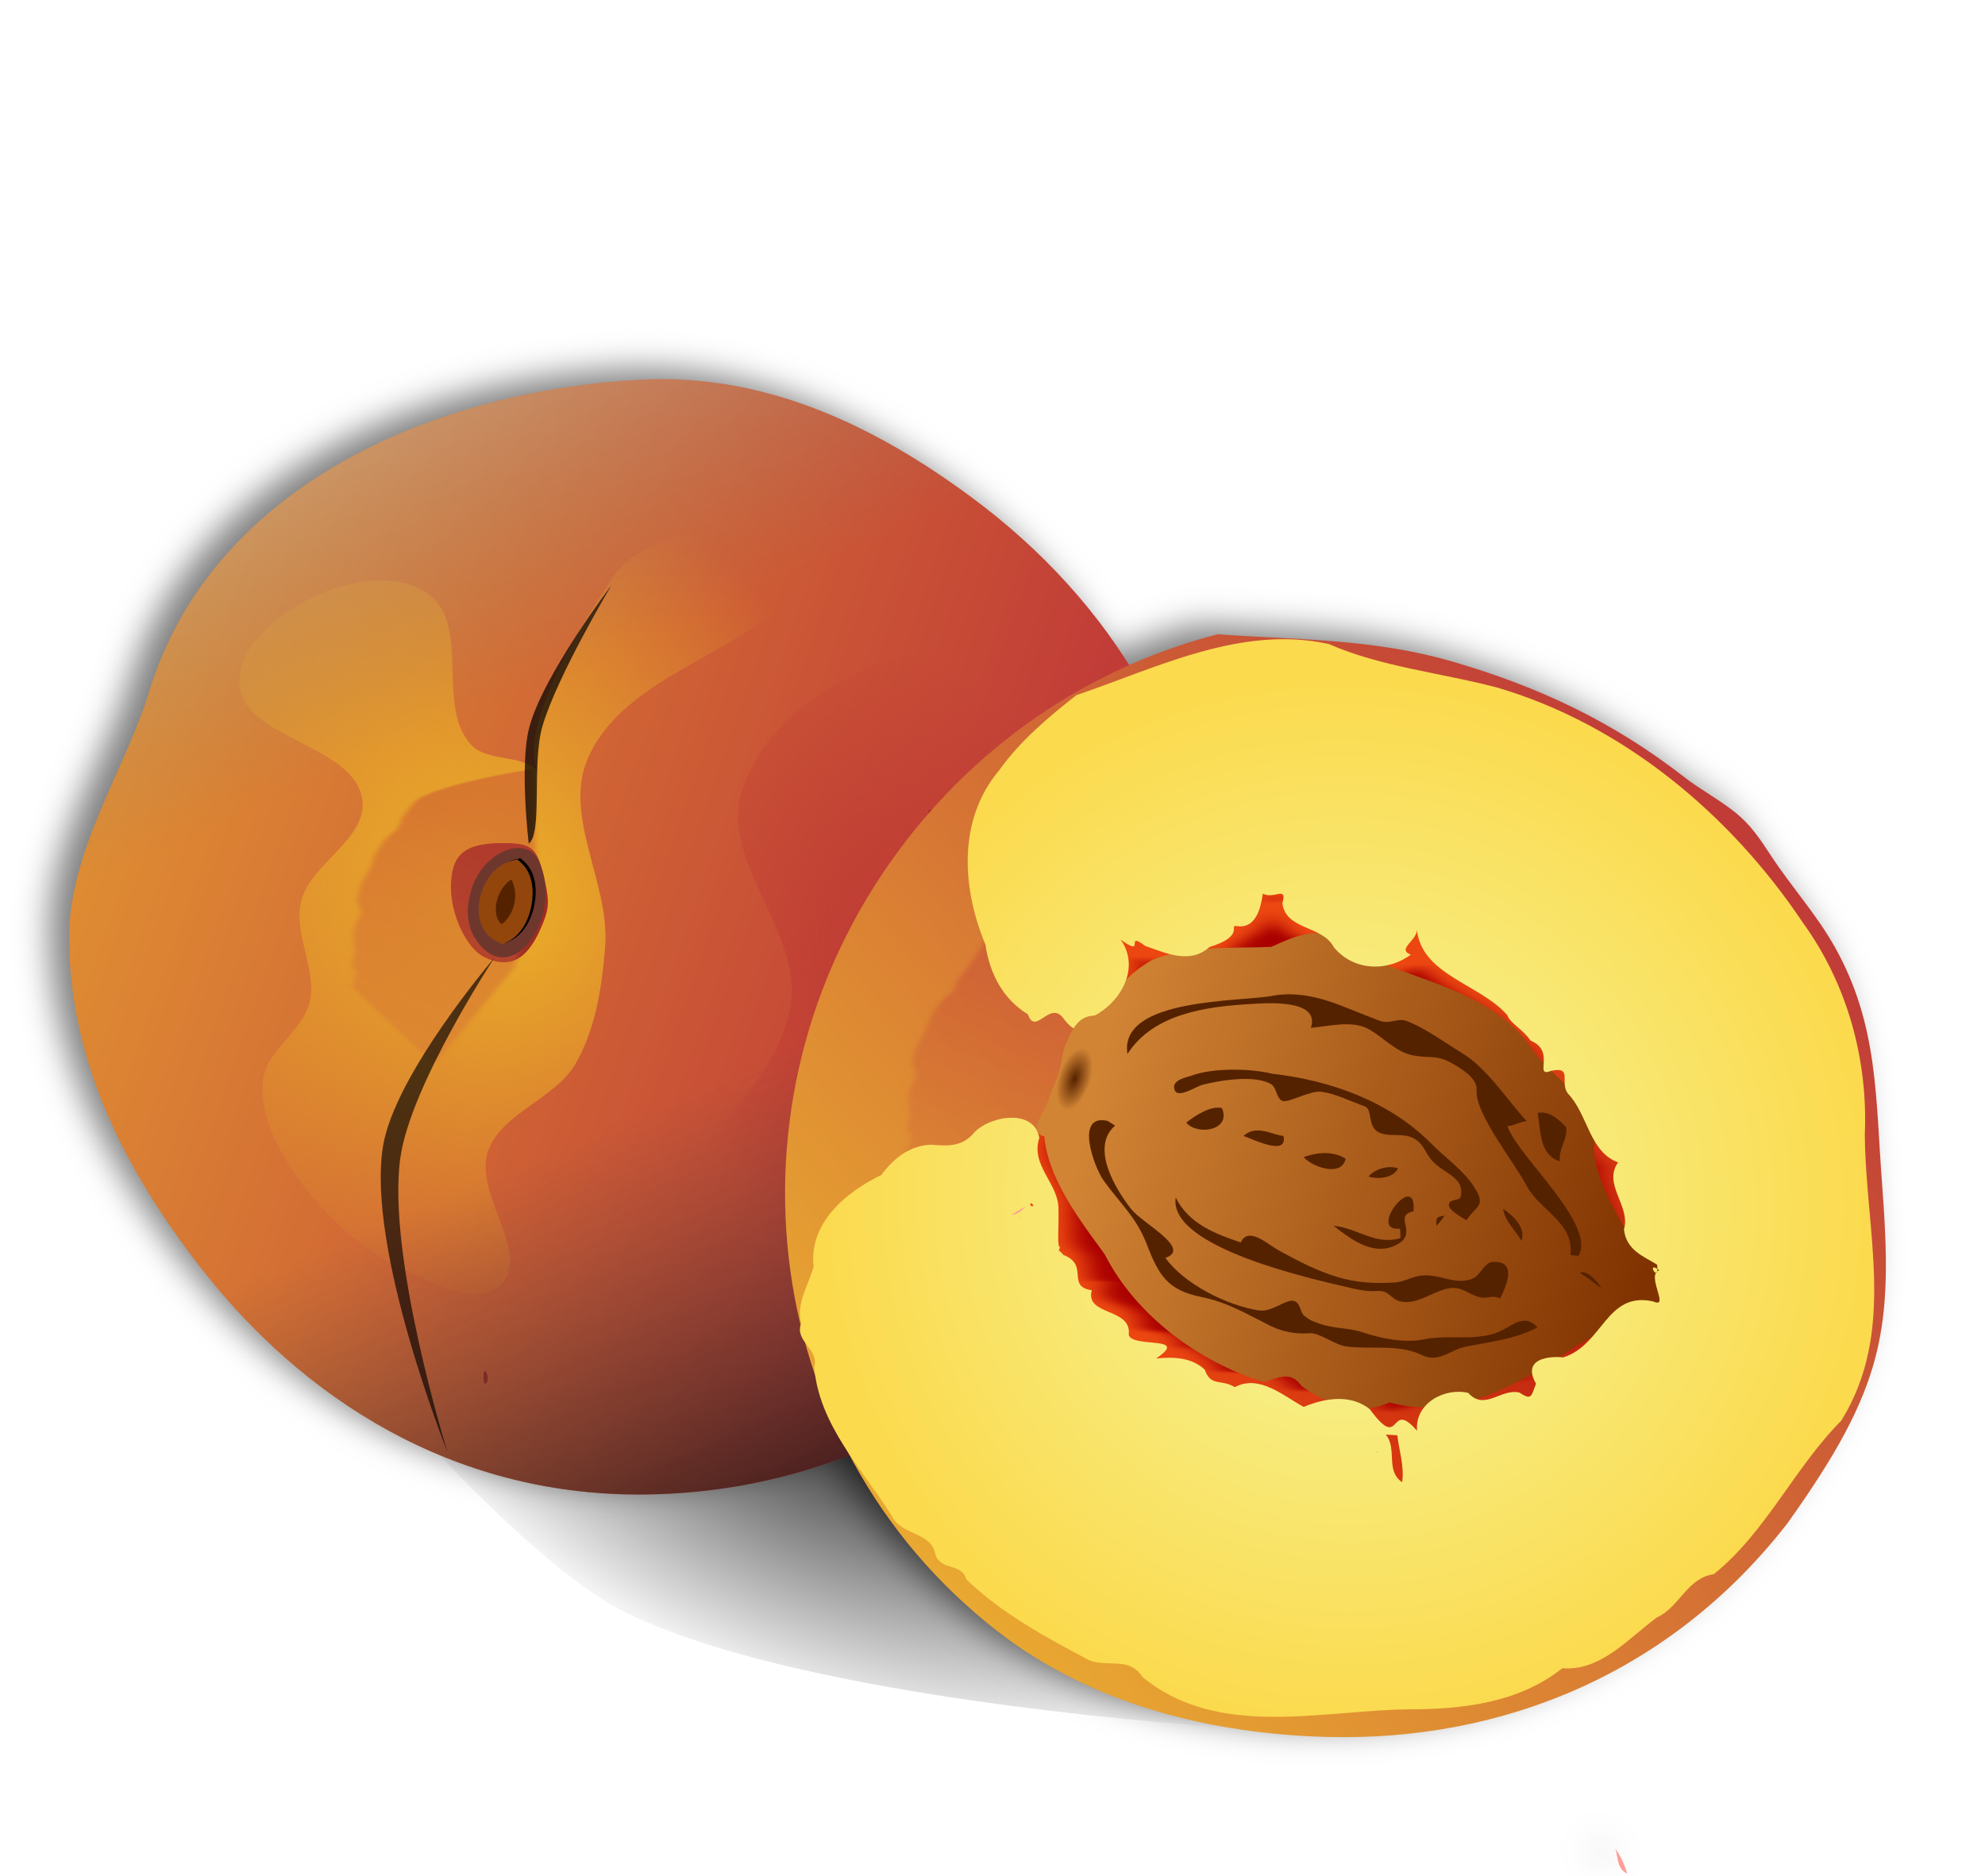
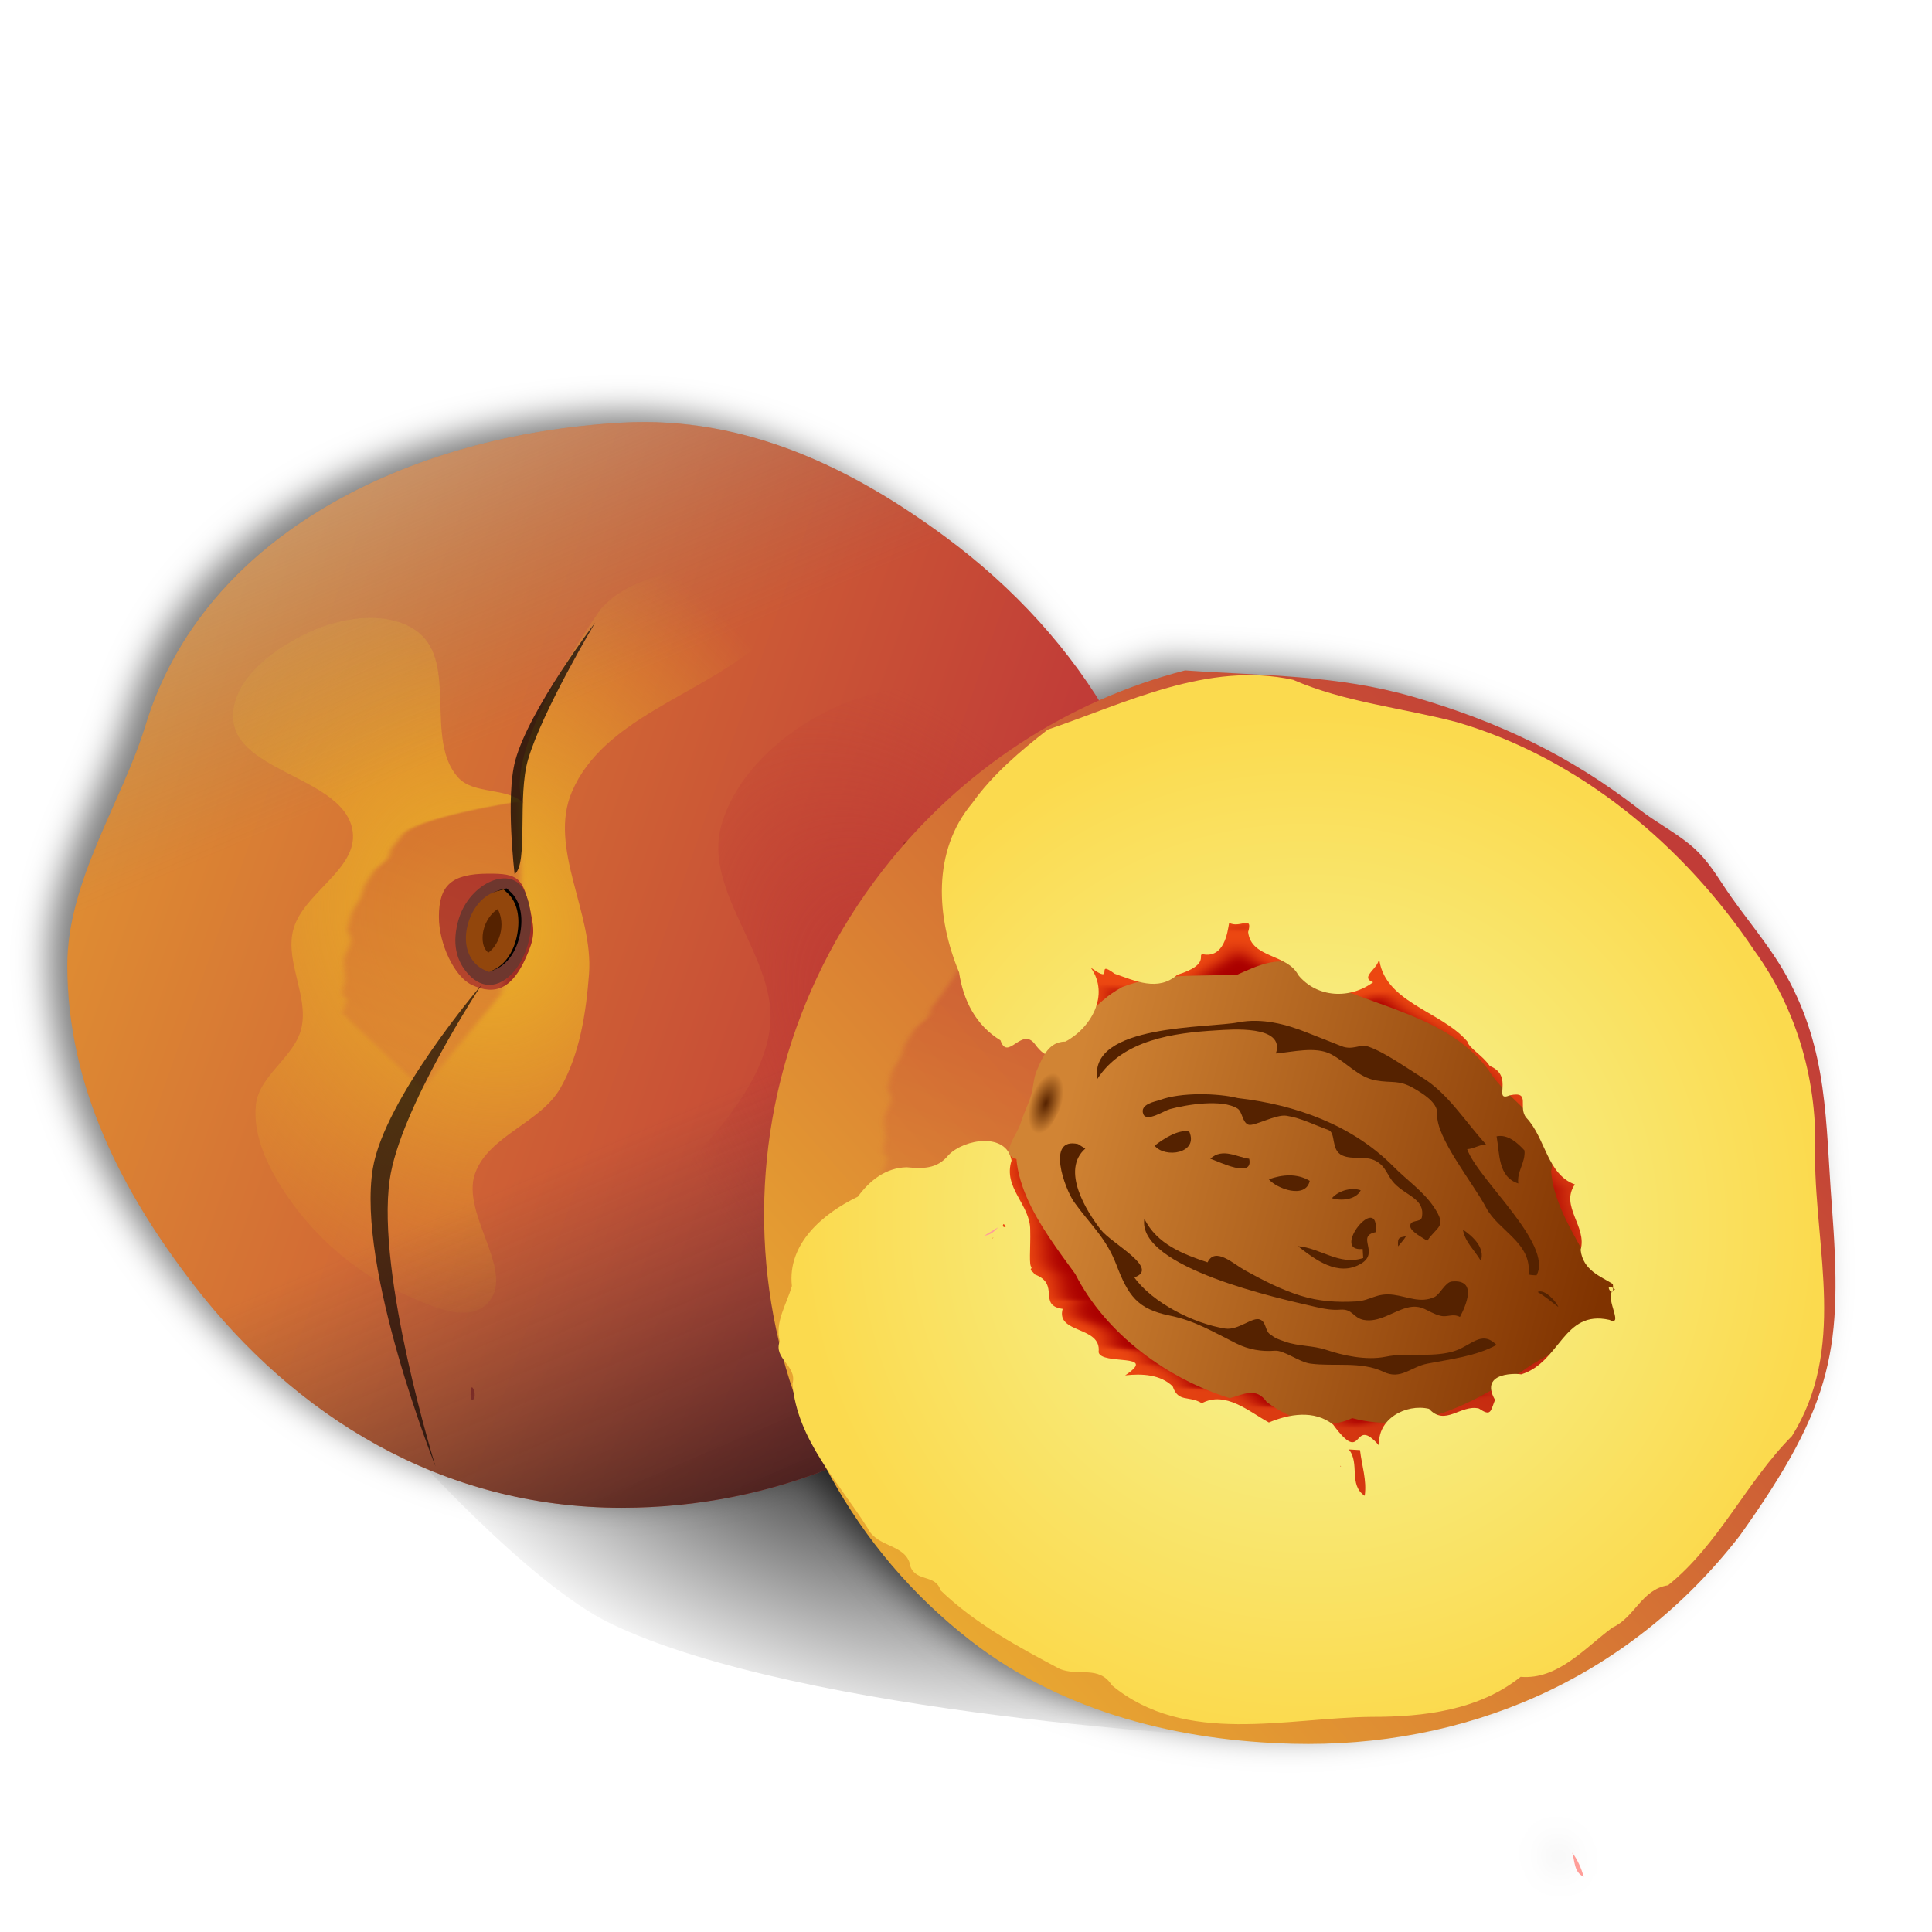
- <svg xmlns="http://www.w3.org/2000/svg" xmlns:xlink="http://www.w3.org/1999/xlink" id="Layer_1" style="enable-background:new 0 0 266.398 251.79" xml:space="preserve" viewBox="0 0 266.398 251.79" version="1.0">
+ <svg xmlns="http://www.w3.org/2000/svg" xmlns:xlink="http://www.w3.org/1999/xlink" id="Layer_1" style="enable-background:new 0 0 266.398 251.79" xml:space="preserve" viewBox="0 0 266.398 251.79" version="1.0" width="50" height="50">
  <defs id="defs128">
    <linearGradient id="linearGradient3929">
      <stop id="stop3931" style="stop-color:#c54736" offset="0" />
      <stop id="stop3933" style="stop-color:#d67534" offset="1" />
    </linearGradient>
    <linearGradient id="linearGradient3108">
      <stop id="stop3110" style="stop-color:#ebae31" offset="0" />
      <stop id="stop3112" style="stop-color:#c13c37" offset="1" />
    </linearGradient>
    <filter id="filter3923">
      <feGaussianBlur id="feGaussianBlur3925" stdDeviation="1.372" />
    </filter>
    <filter id="filter3941">
      <feGaussianBlur id="feGaussianBlur3943" stdDeviation="0.344" />
    </filter>
    <linearGradient id="linearGradient3971" y2="413.24" xlink:href="#linearGradient3108" gradientUnits="userSpaceOnUse" x2="728.75" y1="333.58" x1="535.92" />
    <linearGradient id="linearGradient3878" y2="91.609" xlink:href="#linearGradient3929" gradientUnits="userSpaceOnUse" x2="61.73" gradientTransform="translate(-57.737 245.69)" y1="81.474" x1="97.048" />
    <radialGradient id="radialGradient3887" gradientUnits="userSpaceOnUse" cy="-201.65" cx="-45.226" gradientTransform="matrix(.7625 -.36892 .41882 .86564 185.66 277.83)" r="62.079">
      <stop id="stop3054" style="stop-color:#ecb127" offset="0" />
      <stop id="stop3056" style="stop-color:#ecb127;stop-opacity:0" offset="1" />
    </radialGradient>
    <radialGradient id="radialGradient3907" gradientUnits="userSpaceOnUse" cy="139.5" cx="128.93" gradientTransform="matrix(.8445 -.53555 .9158 1.4441 -107.7 7.0947)" r="36.034">
      <stop id="stop3903" style="stop-color:#bd3833" offset="0" />
      <stop id="stop3905" style="stop-color:#bd3833;stop-opacity:0" offset="1" />
    </radialGradient>
    <linearGradient id="linearGradient3985" y2="143.14" xlink:href="#linearGradient3108" gradientUnits="userSpaceOnUse" x2="192.18" gradientTransform="matrix(.49104 -.63212 .63212 .49104 46.024 157.81)" y1="108.39" x1="3.084" />
    <radialGradient id="radialGradient3989" gradientUnits="userSpaceOnUse" cy="187.48" cx="102.5" gradientTransform="matrix(.49104 -.63212 .62422 .4849 47.17 158.7)" r="69.492">
      <stop id="stop3128" style="stop-color:#c22910" offset="0" />
      <stop id="stop3130" style="stop-color:#ec4711" offset="1" />
    </radialGradient>
    <linearGradient id="linearGradient3991" y2="189.48" gradientUnits="userSpaceOnUse" x2="128.17" gradientTransform="matrix(.49104 -.63212 .63212 .49104 46.024 157.81)" y1="100.45" x1="88.923">
      <stop id="stop3959" style="stop-color:#d18434" offset="0" />
      <stop id="stop3961" style="stop-color:#803300" offset="1" />
    </linearGradient>
    <radialGradient id="radialGradient3993" gradientUnits="userSpaceOnUse" cy="238.76" cx="646.04" gradientTransform="matrix(.49104 -.63212 .63835 .49588 -282.63 455.42)" r="87.378">
      <stop id="stop3075" style="stop-color:#f5f89f" offset="0" />
      <stop id="stop3073" style="stop-color:#fbda4e" offset="1" />
    </radialGradient>
    <radialGradient id="radialGradient3995" gradientUnits="userSpaceOnUse" cy="99.329" cx="88.223" gradientTransform="matrix(.1218 -.37796 .18705 .060279 121.36 176.35)" r="10.905">
      <stop id="stop3951" style="stop-color:#552200" offset="0" />
      <stop id="stop3949" style="stop-color:#d18434" offset="1" />
    </radialGradient>
    <linearGradient id="linearGradient4006" y2="251.81" gradientUnits="userSpaceOnUse" x2="622.53" y1="486.64" x1="708.07">
      <stop id="stop4002" style="stop-color:#000000" offset="0" />
      <stop id="stop4010" style="stop-color:#3f3f3f;stop-opacity:0" offset=".337" />
      <stop id="stop4008" style="stop-color:#7f7f7f;stop-opacity:0" offset=".581" />
      <stop id="stop4004" style="stop-color:#ffffff" offset="1" />
    </linearGradient>
    <filter id="filter4266">
      <feGaussianBlur id="feGaussianBlur4268" stdDeviation="2.222" />
    </filter>
    <radialGradient id="radialGradient4278" gradientUnits="userSpaceOnUse" cy="190.3" cx="96.256" gradientTransform="matrix(-.29285 .75878 -1.2553 -.48449 385.42 202.33)" r="57.79">
      <stop id="stop4274" style="stop-color:#000000" offset="0" />
      <stop id="stop4276" style="stop-color:#000000;stop-opacity:0" offset="1" />
    </radialGradient>
  </defs>
  <path id="path4270" style="fill:url(#radialGradient4278)" d="m55.554 191.61s17.242 19.48 28.664 24.965c26.54 12.746 86.917 15.719 86.917 15.719l-28.664-58.253z" />
  <path id="path4012" style="opacity:.5;filter:url(#filter4266);fill:#000000" d="m86.296 49.574c-1.051-0.003-2.087 0.033-3.156 0.094-29.363 1.662-57.671 15.391-65.719 41.781-3.151 10.331-10.75 21.416-10.75 33.031 0 16.876 7.708 31.452 17.344 43.969 13.955 18.127 34.142 30.844 59.125 30.844 10 0 19.526-1.897 28.281-5.312 4.734 8.961 11.354 17.093 19.844 23.688 12.892 10.014 29.098 13.774 44.375 14.156 23.39 0.586 45.953-8.481 61.625-28.656 13.136-18.401 14.201-26.054 12.719-45.562-0.887-11.514-0.482-21.304-6.344-31.781-2.455-4.39-5.843-8.106-8.594-12.312-1.437-2.198-2.724-4.095-4.688-5.688-2.186-1.773-4.71-3.114-6.938-4.844-9.57-7.434-19.456-12.11-31.125-15.5-10.585-3.075-20.783-2.904-31.5-3.656-4.045 1.047-8.018 2.443-11.875 4.156-5.466-8.71-12.72-16.316-21.125-22.531-11.953-8.84-25.737-15.833-41.5-15.875zm127.87 197.29c0.38 1.261 0.247 2.7 1.594 3.312-0.339-1.146-0.846-2.341-1.594-3.312z" />
  <path id="path3065" style="fill:url(#linearGradient3971)" d="m772.7 383.23c0 42.743-41.8 77.393-93.363 77.393-30.502 0-55.145-13.159-72.183-31.912-11.764-12.948-21.18-28.022-21.18-45.481 0-12.016 9.303-23.479 13.15-34.166 9.826-27.301 44.363-41.507 80.213-43.226 20.877-1.001 38.954 6.577 54.521 16.332 22.82 14.299 38.842 35.652 38.842 61.061z" transform="matrix(.81906 0 0 .96664 -470.67 -244.66)" />
  <path id="path3904" d="m65.317 184.32c-0.224-0.56-0.39-0.394-0.424 0.424-0.03 0.74 0.135 1.155 0.369 0.921 0.233-0.233 0.258-0.839 0.055-1.346z" style="fill:#9f2d24" />
  <path id="path3050" d="m39.602 157.61c3.872 5.676 9.428 10.557 15.705 13.349 3.619 1.61 8.915 4.306 11.779 1.571 4.37-4.174-3.639-12.383-1.571-18.061 1.901-5.217 9.043-6.947 11.779-11.779 2.659-4.696 3.518-10.324 3.926-15.705 0.637-8.389-5.671-17.396-2.356-25.128 4.333-10.107 17.589-13.231 25.914-20.417 4.906-4.234 16.841-7.461 14.135-13.349-2.089-4.544-10.032 0.512-14.92 1.571-7.281 1.577-16.302 1.456-21.202 7.067-12.19 17.742-11.715 24.805-10.601 26.699-2.346-2.224-6.868-1.131-9.03-3.534-4.631-5.145-0.051-15.751-5.497-20.024-3.708-2.91-9.785-2.208-14.135-0.393-5.127 2.14-11.547 6.618-11.386 12.172 0.219 7.588 15.471 8.183 16.49 15.705 0.717 5.294-7.047 8.536-8.245 13.742-1.002 4.353 2.168 8.993 1.178 13.349-0.91 4.005-5.864 6.515-6.282 10.601-0.451 4.406 1.823 8.906 4.319 12.564z" style="fill:url(#radialGradient3887)" />
  <path id="path3890" d="m64.998 128.47c-2.338-1.133-4.48-5.602-4.48-9.347 0-4.377 1.76-5.929 6.759-5.961 4.187-0.027 4.822 0.531 5.855 5.14 0.64 2.857 0.552 3.801-0.6 6.405-1.859 4.203-4.207 5.375-7.534 3.763z" style="fill:#9f2d24" />
  <path id="path3918" style="opacity:.45;filter:url(#filter3941);fill:url(#linearGradient3878)" d="m23.838 346.8 5.841-2.104 9.175-4.96 13.184-10.933s-13.001-12.387-17.023-12.284c-0.797 0.021-1.632 0.015-2.49 0.003-0.858-0.012-1.201 0.507-2.088 0.502-0.887-0.006-2.318-0.536-3.203-0.498-0.884 0.039-1.76 0.109-2.609 0.23-1.032 0.147-1.488 0.55-2.417 0.752-0.928 0.202-2.329 0.203-3.097 0.469-0.697 0.241-1.451 0.572-2.237 0.968-0.786 0.396-0.76 1.317-1.585 1.816-0.825 0.498-2.501 0.574-3.315 1.122-0.814 0.548-1.685 1.568-2.437 2.112-0.752 0.544-1.383 0.613-2.022 1.1-0.639 0.488-0.21 0.934-0.687 1.312-0.477 0.378-1.859 0.688-2.123 0.904-0.264 0.216-1.843 18.853-1.843 18.853z" transform="matrix(.49104 -.63212 .63212 .49104 -161.93 -25.329)" />
  <path id="path3864" d="m64.791 127.24c-1.976-1.976-2.497-4.615-1.54-7.809 1.529-5.103 7.381-7.551 9.089-3.803 3.174 6.965-2.882 16.279-7.55 11.612z" style="fill:#6e372e" />
  <path id="path3920" style="block-progression:tb;text-indent:0;color:#000000;enable-background:accumulate;text-transform:none;fill:#000000" d="m69.854 115.19-0.548 0.132c-2.441 0.497-3.974 2.762-4.476 5.046-0.251 1.142-0.255 2.325 0.132 3.423s1.233 2.104 2.457 2.589l0.439 0.176 0.439-0.197c2.002-0.874 3.072-2.967 3.445-5.046 0.373-2.079 0.119-4.341-1.448-5.726l-0.439-0.395zm-0.812 2.699c0.393 0.716 0.659 1.798 0.439 3.028-0.238 1.33-0.947 2.407-1.733 2.984-0.269-0.224-0.482-0.503-0.614-0.878-0.206-0.585-0.242-1.372-0.066-2.172 0.279-1.271 1.074-2.413 1.975-2.962z" />
  <path id="path3922" style="fill:#552200" d="m67.028 117.81a0.307 0.461 0 1 1 -0.614 0 0.307 0.461 0 1 1 0.614 0z" transform="matrix(6.3033 0 0 7.4818 -352.65 -760.3)" />
  <path id="path3908" d="m69.441 115.35-0.548 0.132c-2.441 0.497-3.974 2.762-4.476 5.046-0.251 1.142-0.255 2.325 0.132 3.423s1.233 2.104 2.457 2.589l0.439 0.176 0.439-0.197c2.002-0.874 3.072-2.967 3.445-5.046 0.373-2.079 0.119-4.341-1.448-5.726l-0.439-0.395zm-0.812 2.699c0.393 0.716 0.659 1.798 0.439 3.028-0.238 1.33-0.947 2.407-1.733 2.984-0.269-0.224-0.482-0.503-0.614-0.878-0.206-0.585-0.242-1.372-0.066-2.172 0.279-1.271 1.074-2.413 1.975-2.962z" style="block-progression:tb;text-indent:0;color:#000000;enable-background:accumulate;text-transform:none;fill:#92460c" />
  <path id="path3897" style="fill:url(#radialGradient3907)" d="m80.457 182.51c7.346 12.984 32.176 10.342 44.698 2.235 19.8-12.819 26.785-42.367 25.702-65.93-0.498-10.816-5.316-23.361-14.527-29.054-5.703-3.525-13.92-2.566-20.114 0-7.3 3.024-14.617 9.157-16.762 16.762-2.6 9.217 7.925 18.438 6.705 27.936-2.315 18.016-34.645 32.241-25.702 48.051z" transform="translate(-.0000086786)" />
  <path id="path3062" d="m82.071 78.538s-9.094 11.942-11.017 19.008c-1.372 5.043-0.096 15.678-0.096 15.678 1.908-1.394 0.357-10.716 1.856-15.805 1.98-6.724 9.257-18.882 9.257-18.882z" style="opacity:.716;fill:#000000" />
  <path id="path47" style="fill:#ff9e99" d="m218.38 251.48c-1.347-0.612-1.21-2.059-1.59-3.32 0.747 0.972 1.251 2.174 1.59 3.32" />
  <path id="path3998" style="fill:url(#linearGradient4006)" d="m772.7 383.23c0 42.743-41.8 77.393-93.363 77.393-30.502 0-55.145-13.159-72.183-31.912-11.764-12.948-21.18-28.022-21.18-45.481 0-12.016 9.303-23.479 13.15-34.166 9.826-27.301 44.363-41.507 80.213-43.226 20.877-1.001 38.954 6.577 54.521 16.332 22.82 14.299 38.842 35.652 38.842 61.061z" transform="matrix(.81906 0 0 .96664 -470.67 -244.66)" />
  <g id="g3956" transform="translate(-6.4725 -4.1609)">
    <path id="path3902" style="fill:#9f2d24" d="m123.81 171.81c0-0.386-0.335-0.702-0.744-0.702s-0.548 0.316-0.31 0.702c0.239 0.386 0.573 0.702 0.744 0.702s0.31-0.316 0.31-0.702z" />
    <path id="path3900" style="fill:#9f2d24" d="m126.4 165.04c-0.628-0.628-3.359 1.88-2.884 2.649 0.204 0.331 1.043-0.024 1.863-0.788 0.82-0.764 1.28-1.602 1.02-1.861z" />
    <path id="path3898" style="fill:#9f2d24" d="m130.83 154.26c0-0.386-0.297-0.702-0.661-0.702-0.363 0-0.856 0.316-1.095 0.702-0.239 0.386 0.059 0.702 0.661 0.702 0.602 0 1.095-0.316 1.095-0.702z" />
    <path id="path3896" style="fill:#9f2d24" d="m134.87 147.77c-0.161-0.483-0.714-0.878-1.229-0.878-0.515 0-1.068 0.395-1.229 0.878-0.174 0.522 0.324 0.878 1.229 0.878 0.905 0 1.403-0.356 1.229-0.878z" />
    <path id="path3894" style="fill:#9f2d24" d="m132.24 113.54c0-0.386-0.335-0.702-0.744-0.702s-0.548 0.316-0.31 0.702 0.573 0.702 0.744 0.702 0.31-0.316 0.31-0.702z" />
    <path id="path5" d="m128.2 116.85c-25.908 33.352-20.475 80.923 12.154 106.27 12.892 10.014 29.08 13.796 44.357 14.178 23.39 0.586 45.964-8.494 61.637-28.669 13.136-18.401 14.192-26.048 12.71-45.556-0.887-11.514-0.465-21.297-6.326-31.774-2.455-4.39-5.856-8.118-8.607-12.324-1.437-2.198-2.708-4.096-4.672-5.688-2.186-1.773-4.726-3.101-6.953-4.831-9.57-7.434-19.46-12.113-31.129-15.503-10.585-3.075-20.778-2.903-31.495-3.656-15.915 4.119-30.717 13.447-41.675 27.553z" style="fill:url(#linearGradient3985)" />
    <path id="path3927" style="opacity:.45;filter:url(#filter3941);fill:url(#linearGradient3878)" d="m17.813 345.15 8.906 1.843 14.434-4.3 0.921-26.719s-3.038 0.439-7.06 0.542c-0.797 0.021-1.632 0.015-2.49 0.003-0.858-0.012-1.201 0.507-2.088 0.502-0.887-0.006-2.318-0.536-3.203-0.498-0.884 0.039-1.76 0.109-2.609 0.23-1.032 0.147-1.488 0.55-2.417 0.752-0.928 0.202-2.329 0.203-3.097 0.469-0.697 0.241-1.451 0.572-2.237 0.968-0.786 0.396-0.76 1.317-1.585 1.816-0.825 0.498-2.501 0.574-3.315 1.122-0.814 0.548-1.685 1.568-2.437 2.112-0.752 0.544-1.383 0.613-2.022 1.1-0.639 0.488-0.21 0.934-0.687 1.312-0.477 0.378-1.859 0.688-2.123 0.904-0.264 0.216-0.408 0.337-0.408 0.337z" transform="matrix(.49104 -.63212 .63212 .49104 -80.931 .67119)" />
    <path id="path3081" d="m138.64 161.97s10.627-7.354 13.2-12.957c0.913-1.987 0.29-4.364 0.435-6.545s0.363-4.36 0.435-6.545c0.174-5.282-0.01-15.855-0.01-15.855l26.396-14.712 38.608 11.502 13.555 29.019 14.213 6.638-5.163 33.848-35.05 24.719-28.293 3.554-31.352-12.909-24.405-20.719z" style="fill:url(#radialGradient3989)" />
    <path id="path3134" d="m54.044 338.35c-3.678 4.069-9.539 2.879-14.094 2.062-4.221 4.846-10.68 6.32-16.812 4.938-6.651-1.268-5.575 8.102-10.531 10.406-1.84 2.219-3.195 2.068-3.656 4.781 0.358 2.864-4.734 3.924-1.156 6.656-5.374 0.525 0.877 6.348-2.469 9-0.766 2.071 3.768 4.975 1.312 7.5 1.474 2.204 1.888 5.274 0.875 7.562 1.375 3.597 5.417 5.63 5.25 10.062-0.731 5.246 6.287 6.408 6.781 11.531 1.218 2.376-1.953 5.532 1.5 6.219 1.232 2.532 5.287 0.328 7.406 2.688 2.589 1.342 3.451 4.223 4 6.531 1.766 0.982 3.909 2.573 4.812 4 1.766-3.459 6.403-1.436 6.875 1.844 6.433 3.015 16.715 1.266 19.375 9.75 2.67 1.423 0.517-4.63 2.812-5.938-2.352-3.477-2.131-8.535 2-10.406 1.442-2.426 3.204-5.165 5.406-6.594 0.276-5.092 3.613-9.369 5.156-14.094 2.22-1.189-2.377-3.401 0.5-5.062 3.789-1.774 1.095-6.698 2.906-9.844 0.436-5.369-1.54-10.94-0.625-16.094-6.615-1.611-10.167-9.071-7.969-15.281-0.524-3.14-2.196-6.89 0.156-9.719-3.374 2.037-6.125-0.945-9.312-1-4.447-1.715-8.94-4.314-9.791-9.572-0.243-0.593-0.403-1.644-0.709-1.929zm20.688 11.594c1.522-1.466 3.196 2.501 0 0zm0.969 0.094c0.076 0.563 0.38-0.285 0 0zm0.094 0.188c0.348 0.969 0.526-0.526 0 0zm-0.344-0.062-0.094 0.031 0.094-0.031zm0.281 0.156v-0.031 0.031zm0.562 0.188c0.192 0.033-0.378-0.404 0 0zm0.031 0c-0.002 0.095 0.121-0.011 0 0z" style="filter:url(#filter3923);fill:#aa0000" transform="matrix(.49104 -.63212 .63212 .49104 -80.931 .67119)" />
    <path id="path49" d="m151.95 142.39c-1.851 2.39-1.232 5.732-3.778 7.391-4.693 7.992 1.997 16.465 6.564 22.742 4.231 8.31 12.702 14.454 21.315 17.128 1.847-0.504 3.634-1.594 5.094 0.537 3.348 2.477 7.886 4.069 11.776 2.211 8.481 2.288 16.463-1.875 23.35-6.409 4.197-3.064 9.233-4.564 13.596-6.859 2.917-4.153-3.409-6.62-5.08-9.648-1.912-3.374-4.205-7.402-4.429-11.138 1.37-6.179-5.965-9.435-8.654-13.976-5.016-6.659-13.546-8.301-20.818-11.325-2.084-0.364-3.726-0.715-4.8-2.588-2.786-2.176-6.32-0.396-9.01 0.793-5.307 0.251-10.894-0.239-15.865 1.708-3.951 2.079-6.469 6.073-9.261 9.435z" style="fill:url(#linearGradient3991)" />
    <path id="path31" d="m140.53 107.6c-5.569 6.632-4.951 15.8-1.811 23.33 0.559 3.846 2.321 7.325 5.705 9.373 1 2.968 2.919-1.931 4.754 0.526 1.671 2.271 2.703 1.864 4.083-0.281 3.634-1.895 6.292-6.481 3.611-10.276 3.543 2.563 0.392-1.296 3.298 0.851 2.793 0.966 5.978 2.505 8.629 0.146 4.737-1.457 2.607-2.931 3.585-2.821 2.862 0.511 3.354-2.98 3.571-4.353 1.442 0.841 3.331-1.138 2.62 1.275 0.41 3.646 5.391 2.978 6.914 5.941 2.595 3.146 7.11 3.35 10.32 0.985-2.041-0.775 1.139-1.996 0.796-3.594 0.458 6.333 8.508 7.478 12.189 11.75 0.265 0.973 2.088 1.892 3.1 3.39 3.473 1.394 0.286 5.061 2.788 4.037 2.955-0.614 1.01 1.668 2.264 3.118 2.638 2.781 2.825 7.765 6.679 9.179-2.086 2.973 1.718 5.821 0.793 9.01 0.303 2.857 2.838 3.689 4.443 4.718 0.353 2.699-1.64-0.683 0.308 0.746-1.887 0.581 1.476 5.256-0.792 4.199-6.376-1.432-6.728 5.833-12.141 7.515-0.248-0.098-5.921-0.504-3.622 3.521-0.638 1.603-0.53 2.325-2.222 1.188-2.5-0.594-4.646 2.51-6.875 0.044-3.199-0.748-7.208 1.425-6.866 5.087-3.853-4.437-1.972 3.065-6.355-2.91-2.616-2.085-6.122-1.444-8.861-0.295-2.716-1.478-5.98-4.41-9.246-2.653-1.784-1.122-3.237-0.021-4.018-2.33-1.721-1.664-4.275-1.767-6.554-1.512 4.704-3.14-3.279-1.346-3.663-3.194 0.452-3.658-5.917-2.5-4.955-5.976-3.496-0.491-0.275-3.392-3.825-4.74-0.748-0.954-0.681-0.278-0.433-1.033-0.445 0.003-0.147-2.639-0.216-5.122 0.018-3.475-3.783-5.797-2.572-9.555-0.674-3.919-6.488-3.019-8.688-0.763-1.607 2.002-3.642 1.867-5.778 1.688-2.909 0.063-5.121 1.857-6.728 4.054-4.77 2.304-9.74 6.444-9.095 12.32-0.707 2.496-2.382 4.963-1.665 7.607-0.953 2.413 2.441 3.383 1.752 5.859 0.612 7.714 6.375 13.609 10.341 19.879 1.349 2.844 5.443 2.151 5.933 5.369 0.824 2.115 3.465 1.002 4.133 3.242 4.74 4.575 10.671 7.785 16.443 10.841 2.537 1.054 5.424-0.535 7.182 2.253 10.135 8.391 24.095 4.455 35.861 4.355 7.155 0.013 14.757-0.913 20.503-5.517 5.102 0.433 8.803-3.94 12.659-6.795 3.087-1.393 4.029-5.276 7.664-5.829 6.966-5.57 10.81-14.267 17.095-20.58 7.478-12.008 3.258-25.451 3.175-38.461 0.428-10.162-2.387-20.243-8.356-28.468-9.708-14.517-24.192-26.59-41.055-31.512-7.537-1.981-15.432-2.727-22.552-5.831-11.751-2.572-23.066 3.207-33.845 6.872-3.788 2.966-7.566 6.149-10.404 10.131zm2.903 59.871c0.017 0.124-0.323 0.293 0 0zm1.427-1.837c0.8 0.629-0.463 0.523 0 0zm49.141 31.174c0.236 2.078 0.96 4.155 0.649 6.3-2.279-1.534-0.621-4.479-2.193-6.392l0.799 0.047zm-2.669 2.171c0.141 0.247-0.166-0.005 0 0z" style="fill:url(#radialGradient3993)" />
    <path id="path51" d="m177.25 137.82c3.215-0.611 6.528 0.238 9.51 1.437 1.554 0.625 3.119 1.219 4.673 1.843 1.605 0.646 2.514-0.355 3.753 0.081 2.312 0.813 5.338 3.002 7.407 4.264 3.549 2.165 6.009 6.201 8.782 9.205-0.874 0.035-1.724 0.619-2.598 0.662 1.464 4.175 11.925 13.124 9.561 17.404-0.214 0.006-0.866-0.056-1.105-0.115 0.532-4.365-4.155-6.002-5.853-9.237-1.742-3.32-6.967-9.699-6.732-12.896 0.115-1.584-2.035-2.851-3.21-3.536-2.119-1.236-2.955-0.69-5.249-1.1-2.432-0.434-4.077-2.518-6.196-3.621-2.135-1.111-5.308-0.288-7.595-0.093 1.35-3.986-6.308-3.3-8.167-3.191-5.877 0.345-12.953 1.277-16.449 6.702-1.204-7.594 15.361-6.992 19.468-7.809" style="fill:#552200" />
    <path id="path53" d="m144.13 166.08c-0.664 0.359-1.301 0.779-1.948 1.168 0.944-0.131 1.348-0.577 1.948-1.168" style="fill:#ff9e99" />
    <path id="path57" d="m155.12 154.61c0.334 0.21 0.667 0.418 1.001 0.628-3.386 2.968 0.137 8.627 2.163 11.209 1.493 1.903 8.2 5.313 4.592 6.546 2.5 3.497 8.249 6.393 12.536 7.056 1.819 0.282 3.795-1.693 4.83-1.235 0.818 0.361 0.689 1.514 1.295 1.974 0.885 0.673 1.055 0.684 2.146 1.071 1.837 0.652 3.834 0.51 5.673 1.131 2.217 0.748 5.483 1.498 8.204 0.939 3.037-0.623 6.092 0.137 9.173-0.691 2.571-0.692 3.959-3.097 6.085-0.932-2.794 1.556-6.406 1.975-9.523 2.58-2.335 0.451-3.651 2.291-6.067 1.126-3.075-1.482-6.791-0.691-10.071-1.129-1.551-0.207-3.651-1.88-4.905-1.776-1.828 0.15-3.635-0.169-5.296-0.998-3.194-1.593-5.715-3.146-9.229-3.859-4.439-0.902-5.692-2.744-7.336-7.039-1.421-3.711-3.619-5.526-5.817-8.613-1.264-1.777-3.927-9.005 0.547-7.988" style="fill:#552200" />
    <path id="path59" d="m177.17 148.27c7.938 0.912 15.768 3.703 21.456 9.452 1.83 1.849 4.122 3.413 5.574 5.588 1.85 2.774 0.427 2.599-0.926 4.642-0.54-0.366-2.274-1.267-2.342-1.967-0.103-1.055 1.447-0.482 1.598-1.291 0.469-2.508-2.106-2.916-3.767-4.638-1.031-1.07-1.14-2.34-2.57-3.114-1.428-0.774-3.181-0.122-4.62-0.76-1.663-0.736-0.829-3.129-1.952-3.525-1.939-0.685-3.705-1.635-5.776-1.957-1.434-0.222-4.439 1.486-5.208 1.242-0.873-0.277-0.832-1.794-1.538-2.237-2.13-1.335-7.035-0.535-9.291 0.077-0.831 0.225-3.216 1.836-3.68 0.714-0.586-1.416 1.738-1.761 2.268-1.961 2.922-1.101 8.069-0.947 10.775-0.264" style="fill:#552200" />
    <path id="path61" d="m170.46 152.89c1.319 3.028-3.37 3.713-4.784 1.942 1.336-1.029 3.324-2.292 4.784-1.942" style="fill:#552200" />
    <path id="path63" d="m172.98 170.92c1.054-2.205 3.558 0.218 5.116 1.076 2.458 1.354 5.008 2.681 7.696 3.516 2.57 0.798 4.978 0.941 7.641 0.8 2.077-0.11 2.799-1.248 5.248-0.912 1.882 0.258 3.664 1.188 5.57 0.306 0.801-0.37 1.5-2.06 2.412-2.147 3.614-0.346 1.913 3.384 1.117 4.888-1.017-0.528-1.699 0.086-2.701-0.163-1.799-0.447-2.474-1.691-4.663-1.091-1.891 0.518-3.849 2.068-5.909 1.663-1.496-0.295-1.492-1.551-3.241-1.414-1.145 0.089-2.249-0.113-3.357-0.37-4.846-1.124-24.705-5.404-23.647-12.182 1.73 3.575 5.483 4.941 8.719 6.029" style="fill:#552200" />
    <path id="path67" d="m178.72 156.63c0.628 2.835-4.178 0.387-5.362 0.002 1.708-1.585 3.772-0.165 5.362-0.002" style="fill:#552200" />
    <path id="path71" d="m187.07 159.68c-0.557 2.557-4.559 1.083-5.641-0.213 1.856-0.666 3.895-0.845 5.641 0.213" style="fill:#552200" />
    <path id="path77" d="m194.1 160.98c-0.681 1.389-2.877 1.473-3.969 1.086 1.024-1.138 2.809-1.5 3.969-1.086" style="fill:#552200" />
    <path id="path79" d="m194.44 170.32c-0.024-0.416-0.049-0.831-0.073-1.246-4.545 0.482 2.319-8.05 1.804-2.322-2.798 0.568 0.606 2.798-2.05 4.363-3.171 1.868-6.378-0.638-8.684-2.429 3.126 0.257 5.743 2.723 9.004 1.635" style="fill:#552200" />
    <path id="path87" d="m200.34 167.32c-0.283 0.499-0.729 0.938-1.082 1.393-0.143-1.402 0.324-1.204 1.082-1.393" style="fill:#552200" />
    <path id="path91" d="m224.46 137.81l1.515-1.95c-0.505 0.65-1.01 1.3-1.515 1.95" style="fill:#0a192e" />
    <path id="path95" d="m216.68 155.49c0.163 1.664-1.075 2.884-0.854 4.549-2.824-0.896-2.552-4.119-2.994-6.495 1.579-0.342 2.971 0.982 3.848 1.946" style="fill:#552200" />
    <path id="path97" d="m210.66 170.71c-0.847-1.465-2.188-2.579-2.467-4.299 1.379 0.914 3.094 2.53 2.467 4.299" style="fill:#552200" />
    <path id="path113" d="m218.49 175.01c0.951-0.509 2.629 1.382 2.858 2.072-0.891-0.691-2.039-1.625-2.858-2.072" style="fill:#552200" />
    <path id="path3945" d="m146.04 156.44c0.995 0.81 2.509-0.813 3.47-1.662 1.356-1.199 1.992-3.024 2.929-4.573 0.6-0.991 1.297-1.942 1.723-3.019 0.364-0.921 0.634-1.901 0.688-2.889 0.063-1.157 0.429-2.675-0.433-3.449-0.61-0.547-1.729-0.416-2.458-0.042-1.314 0.675-1.923 2.294-2.52 3.645-0.475 1.073-0.457 2.305-0.796 3.429-0.396 1.315-1.036 2.548-1.442 3.86-0.477 1.542-2.413 3.682-1.161 4.701z" style="fill:url(#radialGradient3995)" />
  </g>
  <path id="path3895" style="opacity:.652;fill:#000000" d="m66.374 128.52s-13.369 15.622-14.964 25.285c-2.279 13.809 8.643 41.088 8.643 41.088s-8.19-26.303-6.321-39.508c1.387-9.8 12.643-26.866 12.643-26.866z" transform="translate(-.0000086786)" />
</svg>
